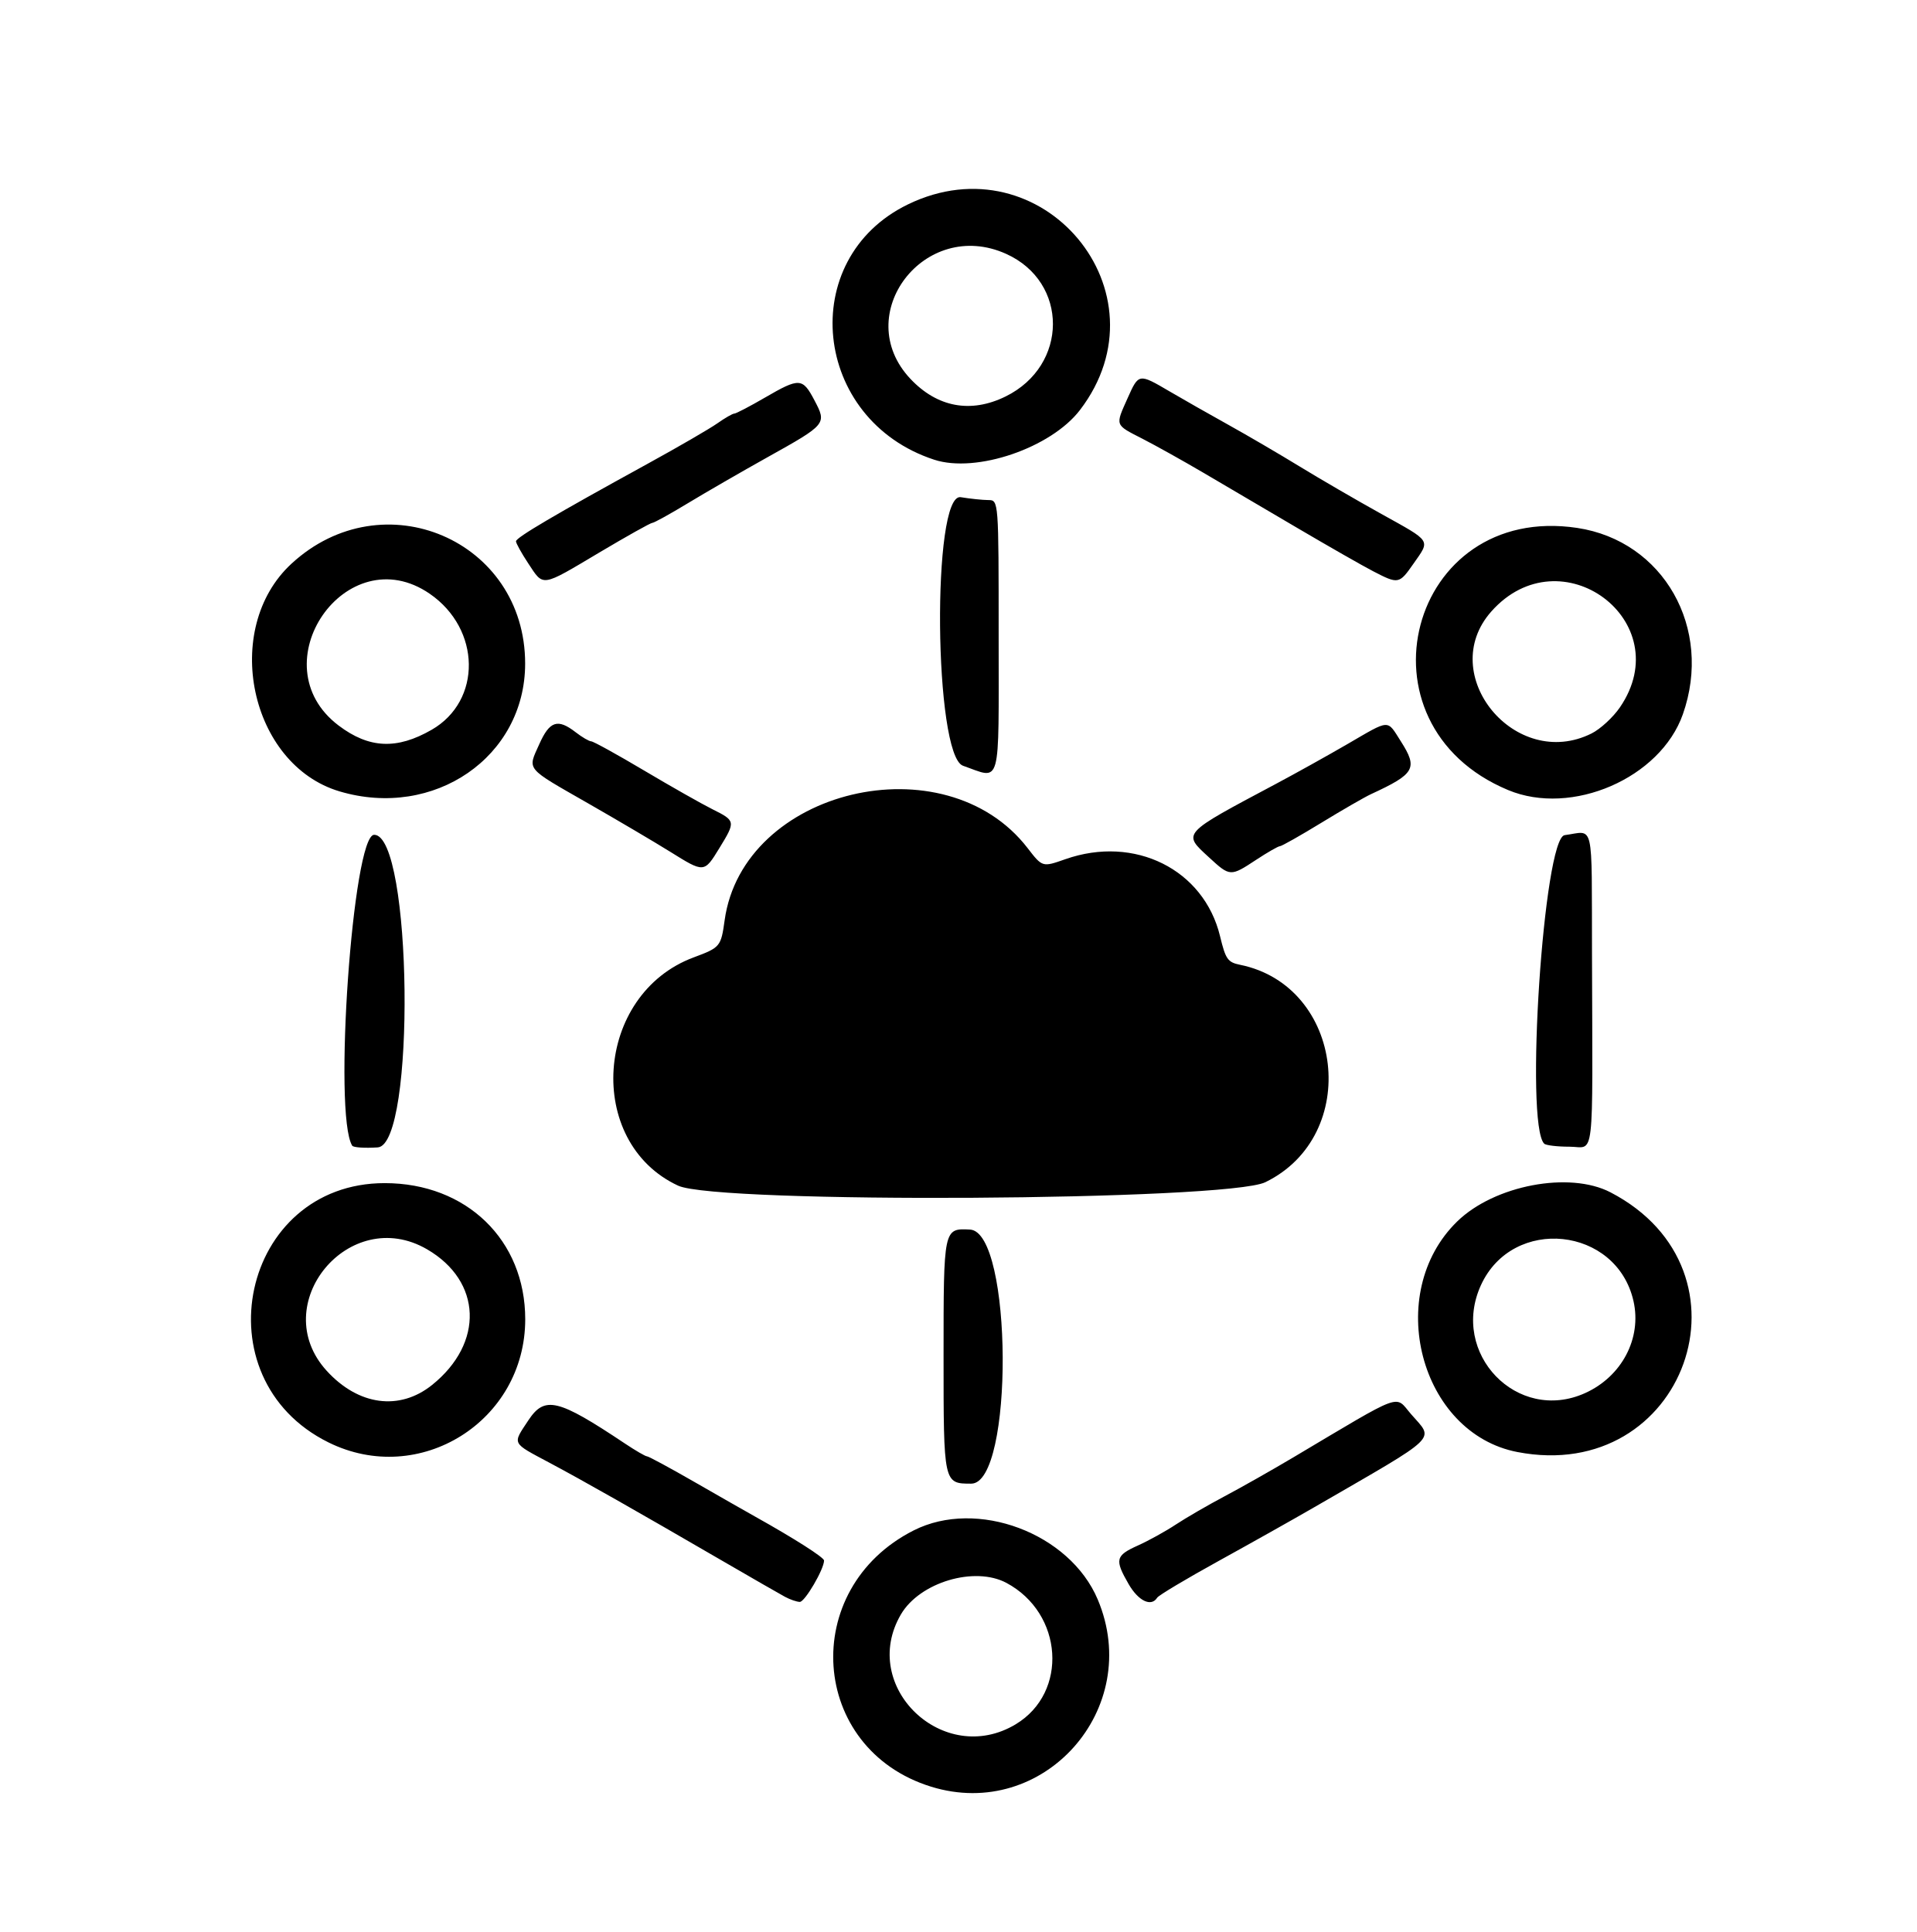
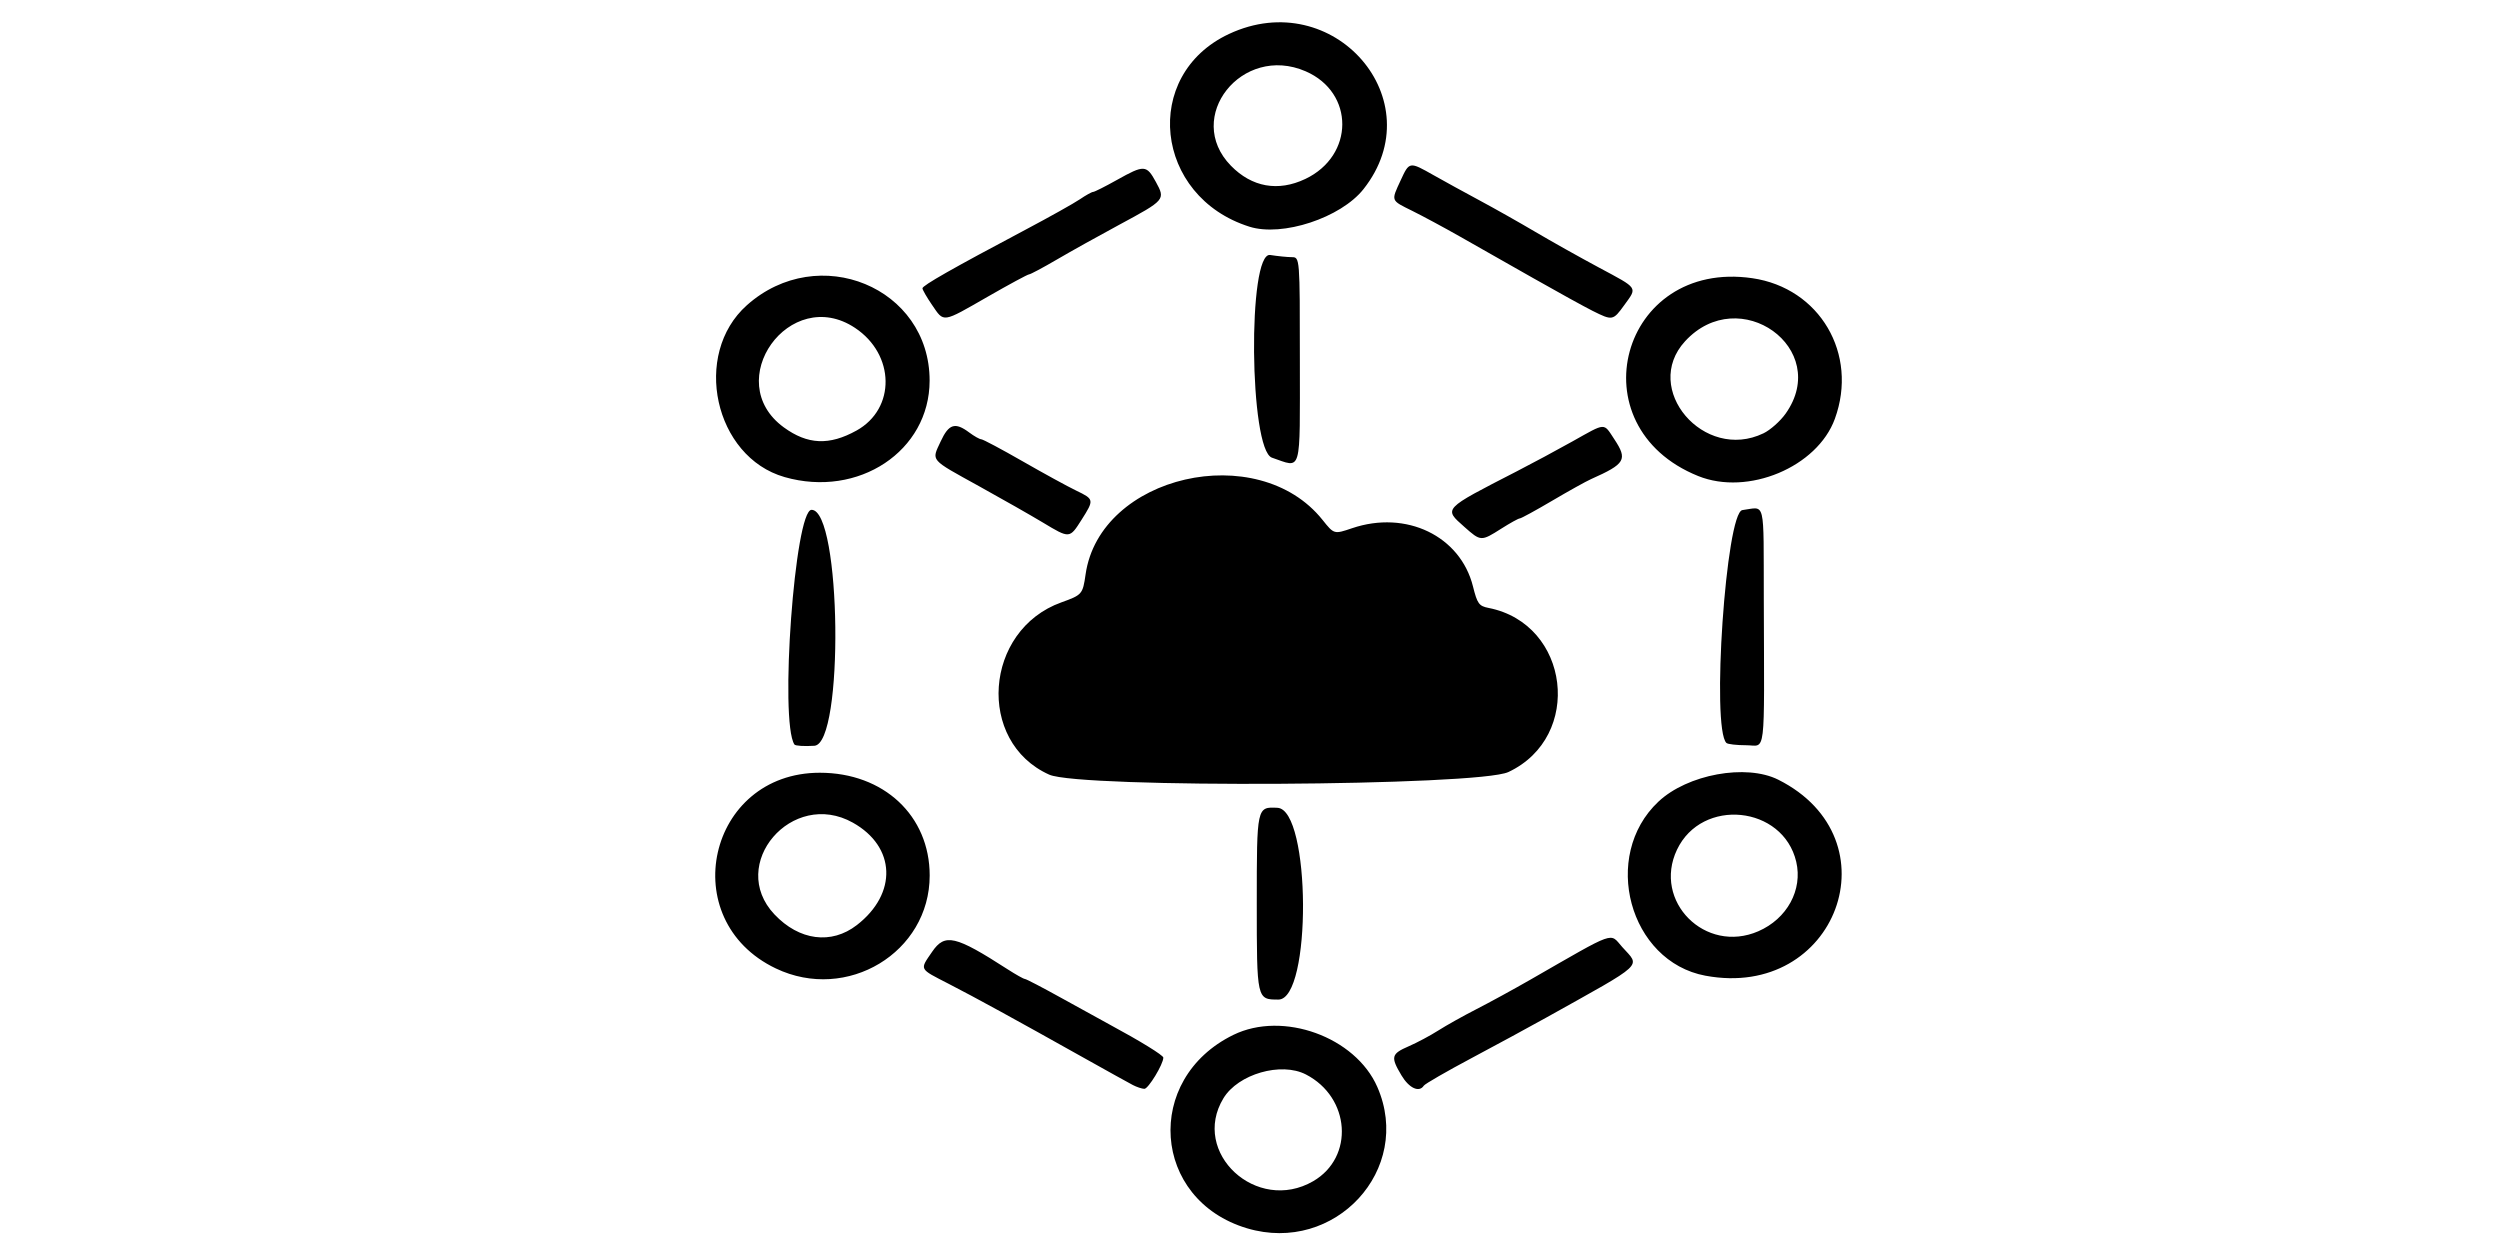
- <svg xmlns="http://www.w3.org/2000/svg" width="317.33" height="320" version="1.1" viewBox="0 0 317.33 320">
-   <path d="m154.18 295.93c-20.153-6.24-21.961-32.778-2.89-42.441 10.497-5.319 25.849 0.44 30.486 11.435 7.632 18.097-8.986 36.768-27.596 31.006zm14.017-10.338c8.739-5.257 7.873-18.391-1.544-23.417-5.269-2.812-14.35-0.1-17.465 5.217-6.999 11.946 7.048 25.396 19.01 18.201zm-38.212-21.111c-0.837-0.452-5.462-3.109-10.276-5.905-14.77-8.578-22.974-13.234-28.73-16.305-6.337-3.381-6.146-2.996-3.486-7.022 2.708-4.097 4.876-3.576 15.987 3.842 1.75 1.168 3.395 2.124 3.656 2.124 0.261 0 3.796 1.91 7.856 4.245 4.06 2.335 8.58 4.915 10.046 5.733 6.503 3.633 11.418 6.767 11.418 7.281 0 1.434-3.186 6.872-4.014 6.852-0.514-0.011-1.619-0.393-2.456-0.844zm56.9-2.116c-2.333-4.047-2.172-4.712 1.542-6.381 1.768-0.795 4.586-2.352 6.26-3.46 1.675-1.108 5.308-3.215 8.074-4.681 2.766-1.466 7.904-4.375 11.418-6.464 18.511-11.004 16.721-10.346 19.475-7.16 3.828 4.428 5.107 3.199-16.073 15.455-3.381 1.957-10.505 5.96-15.83 8.896-5.325 2.936-9.884 5.662-10.131 6.058-0.981 1.573-3.111 0.555-4.736-2.264zm-30.639-37.78c0-21.155 0-21.155 4.377-20.929 7.088 0.366 7.289 42.084 0.202 42.084-4.579 0-4.579 0-4.579-21.155zm-101.86 14.319c-21.437-10.614-14.425-42.941 9.315-42.941 13.544 0 23.273 9.427 23.273 22.549 0 16.894-17.516 27.855-32.588 20.392zm17.154-9.504c8.648-6.935 8.269-17.199-0.829-22.481-12.875-7.476-26.608 9.158-16.616 20.125 5.245 5.757 12.057 6.677 17.445 2.356zm179.73 11.103c-16.151-3.116-22.195-26.276-9.968-38.193 6.156-5.999 18.584-8.359 25.385-4.821 25.004 13.009 12.33 48.368-15.418 43.013zm11.194-9.756c6.093-2.742 9.428-9.079 8.028-15.252-2.798-12.34-19.985-14.143-25.253-2.65-5.189 11.322 6.002 22.953 17.225 17.902zm-150.17-34.363c-15.507-7.202-13.838-31.709 2.576-37.81 4.39-1.632 4.521-1.789 5.123-6.143 3.01-21.755 36.474-29.731 50.173-11.957 2.446 3.173 2.446 3.173 6.252 1.835 11.466-4.031 22.945 1.693 25.617 12.774 0.917 3.802 1.267 4.302 3.309 4.717 17.224 3.501 20.103 28.264 4.187 36.011-6.358 3.094-90.736 3.592-97.236 0.573zm-53.968-6.62c-3.181-5.102 0.091-51.496 3.632-51.496 6.311 0 6.902 51.352 0.595 51.777-2.139 0.144-4.041 0.017-4.227-0.281zm197.38-0.337c-3.233-3.203-0.088-50.643 3.387-51.1 4.968-0.653 4.465-2.833 4.528 19.61 0.1 35.5 0.509 31.993-3.729 31.993-2.024 0-3.908-0.226-4.187-0.503zm-55.505-47.419c-4.409-4.061-4.651-3.796 11.059-12.16 3.257-1.734 8.596-4.706 11.866-6.605 7.159-4.159 6.505-4.125 8.846-0.451 2.852 4.476 2.342 5.379-4.938 8.741-1.047 0.483-4.754 2.621-8.239 4.75-3.485 2.129-6.568 3.873-6.851 3.874-0.283 1e-3 -2.057 1.018-3.94 2.259-4.254 2.802-4.322 2.799-7.802-0.408zm-89.251-0.946c-2.512-1.566-8.586-5.15-13.499-7.964-10.583-6.062-10.098-5.477-8.154-9.833 1.724-3.861 3.049-4.292 6.048-1.968 1.047 0.811 2.196 1.482 2.555 1.492 0.358 8e-3 4.298 2.183 8.754 4.83 4.456 2.647 9.558 5.539 11.337 6.426 3.823 1.906 3.841 2.008 1.142 6.414-2.54 4.146-2.504 4.143-8.183 0.602zm138.78-10.205c-26.091-10.892-16.408-47.608 11.449-43.416 14.296 2.151 22.5 16.625 17.491 30.86-3.725 10.589-18.401 16.956-28.941 12.556zm13.817-9.371c1.454-0.725 3.572-2.676 4.705-4.335 9.738-14.252-9.827-28.818-21.308-15.863-9.232 10.418 3.982 26.492 16.602 20.198zm-207.31 9.594c-14.879-4.416-19.643-26.931-7.978-37.708 15.151-13.998 38.722-3.912 38.701 16.56-0.015 15.43-15.072 25.794-30.723 21.148zm15.24-10.204c8.343-4.798 8.179-16.683-0.311-22.527-13.807-9.505-28.472 11.711-15.087 21.826 5.036 3.806 9.635 4.015 15.398 0.7zm87.993 5.957c-4.82-1.69-5.193-45.27-0.381-44.482 1.57 0.257 3.625 0.471 4.567 0.476 1.713 0.009 1.713 0.009 1.713 22.634 0 25.444 0.504 23.618-5.899 21.372zm-71.989-33.507c-1.121-1.696-2.038-3.348-2.038-3.671 0-0.616 6.424-4.4 21.806-12.844 5.085-2.792 10.276-5.802 11.536-6.691 1.259-0.888 2.522-1.615 2.805-1.615s2.561-1.188 5.061-2.64c5.744-3.336 6.243-3.308 8.222 0.454 2.05 3.896 2.003 3.952-7.804 9.426-4.264 2.38-10.179 5.797-13.145 7.593-2.966 1.797-5.625 3.267-5.91 3.267s-4.225 2.206-8.757 4.902c-9.742 5.796-9.203 5.713-11.776 1.818zm139.89 1.285c-1.694-0.877-7.345-4.104-12.56-7.172-5.214-3.067-12.221-7.188-15.57-9.156-3.349-1.968-7.888-4.5-10.086-5.626-4.583-2.348-4.492-2.096-2.438-6.695 1.85-4.143 1.833-4.14 6.972-1.126 2.216 1.3 6.599 3.792 9.739 5.537 3.14 1.745 8.449 4.851 11.799 6.9 3.349 2.05 9.429 5.582 13.511 7.85 8.406 4.67 8.122 4.232 5.329 8.233-2.378 3.406-2.499 3.429-6.695 1.256zm-72.666-18.466c-20.195-6.595-22.94-33.274-4.352-42.293 22.179-10.761 43.373 14.577 28.485 34.055-4.803 6.284-17.179 10.509-24.133 8.238zm11.804-10.471c10.422-5.118 10.474-18.958 0.088-23.631-13.482-6.066-25.84 10.099-15.835 20.712 4.447 4.717 9.992 5.745 15.747 2.918z" stroke-width="2.864" />
+ <svg xmlns="http://www.w3.org/2000/svg" width="300mm" height="150mm" viewBox="0 0 300 150" version="1.1" id="svg1" xml:space="preserve">
+   <defs id="defs1" />
+   <g id="layer1">
+     <path d="m 149.643,147.395 c -11.419,-3.413 -12.444,-17.925 -1.638,-23.209 5.948,-2.909 14.647,0.24 17.274,6.253 4.324,9.896 -5.092,20.106 -15.637,16.955 z m 7.942,-5.653 c 4.952,-2.875 4.461,-10.057 -0.875,-12.806 -2.985,-1.538 -8.131,-0.054 -9.896,2.853 -3.966,6.533 3.994,13.888 10.772,9.953 z m -21.652,-11.544 c -0.474,-0.247 -3.095,-1.7 -5.823,-3.229 -8.369,-4.691 -13.018,-7.237 -16.279,-8.916 -3.591,-1.849 -3.482,-1.638 -1.975,-3.84 1.534,-2.241 2.763,-1.956 9.059,2.101 0.992,0.639 1.924,1.162 2.072,1.162 0.148,0 2.151,1.045 4.451,2.321 2.3,1.277 4.862,2.688 5.692,3.135 3.685,1.987 6.47,3.701 6.47,3.982 0,0.784 -1.805,3.758 -2.275,3.747 -0.291,-0.006 -0.917,-0.215 -1.392,-0.462 z m 32.241,-1.157 c -1.322,-2.213 -1.231,-2.576 0.874,-3.489 1.002,-0.435 2.598,-1.286 3.547,-1.892 0.949,-0.606 3.008,-1.758 4.575,-2.56 1.567,-0.802 4.479,-2.393 6.47,-3.535 10.489,-6.018 9.475,-5.658 11.035,-3.915 2.169,2.422 2.894,1.749 -9.107,8.452 -1.916,1.07 -5.952,3.259 -8.97,4.865 -3.017,1.606 -5.601,3.097 -5.741,3.313 -0.556,0.86 -1.763,0.304 -2.683,-1.238 z m -17.361,-20.66 c 0,-11.569 0,-11.569 2.48,-11.445 4.016,0.2 4.13,23.013 0.115,23.013 -2.595,0 -2.595,0 -2.595,-11.569 z m -57.717,7.83 C 80.95,110.406 84.923,92.729 98.375,92.729 c 7.674,0 13.187,5.155 13.187,12.331 0,9.238 -9.925,15.232 -18.465,11.151 z m 9.72,-5.197 c 4.9,-3.792 4.686,-9.405 -0.47,-12.294 -7.295,-4.088 -15.077,5.008 -9.415,11.005 2.972,3.148 6.832,3.651 9.885,1.288 z m 101.84,6.072 c -9.152,-1.704 -12.576,-14.369 -5.648,-20.886 3.488,-3.281 10.53,-4.571 14.384,-2.636 14.168,7.114 6.987,26.45 -8.736,23.521 z m 6.343,-5.335 c 3.452,-1.499 5.342,-4.965 4.549,-8.34 -1.586,-6.748 -11.324,-7.734 -14.309,-1.449 -2.94,6.191 3.401,12.552 9.76,9.79 z M 125.909,92.959 c -8.787,-3.938 -7.841,-17.34 1.459,-20.676 2.488,-0.892 2.562,-0.978 2.903,-3.359 1.705,-11.897 20.667,-16.258 28.43,-6.539 1.386,1.735 1.386,1.735 3.542,1.003 6.497,-2.205 13.001,0.926 14.515,6.985 0.519,2.079 0.718,2.353 1.875,2.58 9.76,1.914 11.391,15.456 2.372,19.692 -3.603,1.692 -51.414,1.964 -55.097,0.313 z m -30.58,-3.62 c -1.802,-2.79 0.052,-28.16 2.058,-28.16 3.576,0 3.911,28.082 0.337,28.314 -1.212,0.079 -2.29,0.01 -2.395,-0.154 z M 207.171,89.154 c -1.832,-1.752 -0.05,-27.694 1.919,-27.944 2.815,-0.357 2.53,-1.549 2.566,10.724 0.057,19.413 0.288,17.495 -2.113,17.495 -1.147,0 -2.214,-0.124 -2.372,-0.275 z M 175.72,63.223 c -2.498,-2.221 -2.635,-2.076 6.266,-6.65 1.845,-0.948 4.871,-2.574 6.724,-3.612 4.057,-2.274 3.686,-2.256 5.012,-0.247 1.616,2.448 1.327,2.941 -2.798,4.78 -0.593,0.264 -2.694,1.433 -4.668,2.597 -1.975,1.164 -3.721,2.118 -3.882,2.119 -0.161,5.37e-4 -1.165,0.557 -2.233,1.236 -2.411,1.532 -2.449,1.53 -4.421,-0.223 z m -50.572,-0.517 c -1.423,-0.856 -4.865,-2.816 -7.649,-4.355 -5.997,-3.315 -5.722,-2.995 -4.62,-5.377 0.977,-2.111 1.728,-2.347 3.427,-1.076 0.593,0.444 1.244,0.811 1.448,0.816 0.203,0.004 2.435,1.193 4.96,2.641 2.525,1.448 5.416,3.029 6.424,3.514 2.166,1.043 2.177,1.098 0.647,3.508 -1.439,2.267 -1.419,2.266 -4.637,0.329 z m 78.637,-5.581 c -14.784,-5.956 -9.297,-26.034 6.487,-23.742 8.101,1.177 12.749,9.091 9.911,16.876 -2.111,5.791 -10.427,9.272 -16.399,6.866 z m 7.829,-5.125 c 0.824,-0.397 2.024,-1.463 2.666,-2.371 5.518,-7.794 -5.568,-15.759 -12.074,-8.675 -5.231,5.697 2.256,14.487 9.407,11.045 z M 94.146,57.247 C 85.715,54.832 83.016,42.52 89.625,36.627 c 8.585,-7.655 21.941,-2.139 21.929,9.056 -0.008,8.438 -8.54,14.105 -17.409,11.565 z m 8.635,-5.58 c 4.727,-2.624 4.634,-9.123 -0.176,-12.319 -7.823,-5.198 -16.133,6.404 -8.549,11.935 2.854,2.081 5.459,2.196 8.725,0.383 z m 49.86,3.257 c -2.731,-0.924 -2.942,-24.756 -0.216,-24.325 0.89,0.141 2.054,0.258 2.588,0.26 0.97,0.004 0.97,0.004 0.97,12.377 0,13.914 0.286,12.915 -3.343,11.687 z M 111.85,36.602 c -0.635,-0.928 -1.155,-1.831 -1.155,-2.007 0,-0.337 3.64,-2.406 12.356,-7.024 2.881,-1.527 5.823,-3.173 6.537,-3.659 0.714,-0.486 1.429,-0.883 1.59,-0.883 0.161,0 1.451,-0.65 2.868,-1.444 3.255,-1.824 3.537,-1.809 4.659,0.248 1.161,2.13 1.135,2.161 -4.422,5.154 -2.416,1.301 -5.768,3.17 -7.448,4.152 -1.681,0.983 -3.187,1.786 -3.349,1.786 -0.161,0 -2.394,1.206 -4.962,2.681 -5.52,3.169 -5.214,3.124 -6.673,0.994 z m 79.266,0.703 c -0.96,-0.48 -4.162,-2.244 -7.117,-3.922 -2.955,-1.677 -6.925,-3.931 -8.822,-5.007 -1.898,-1.076 -4.47,-2.461 -5.715,-3.077 -2.597,-1.284 -2.545,-1.146 -1.382,-3.661 1.048,-2.266 1.039,-2.264 3.951,-0.616 1.256,0.711 3.739,2.073 5.518,3.028 1.779,0.954 4.788,2.652 6.686,3.773 1.898,1.121 5.343,3.053 7.656,4.293 4.763,2.554 4.602,2.314 3.019,4.502 -1.347,1.863 -1.416,1.875 -3.793,0.687 z M 149.941,27.206 c -11.443,-3.606 -12.998,-18.196 -2.466,-23.128 12.567,-5.885 24.576,7.971 16.14,18.623 -2.722,3.436 -9.734,5.747 -13.675,4.505 z m 6.688,-5.726 c 5.905,-2.799 5.935,-10.367 0.05,-12.923 -7.639,-3.317 -14.642,5.523 -8.973,11.326 2.52,2.58 5.662,3.141 8.923,1.596 z" stroke-width="1.594" id="path1" />
+   </g>
</svg>
